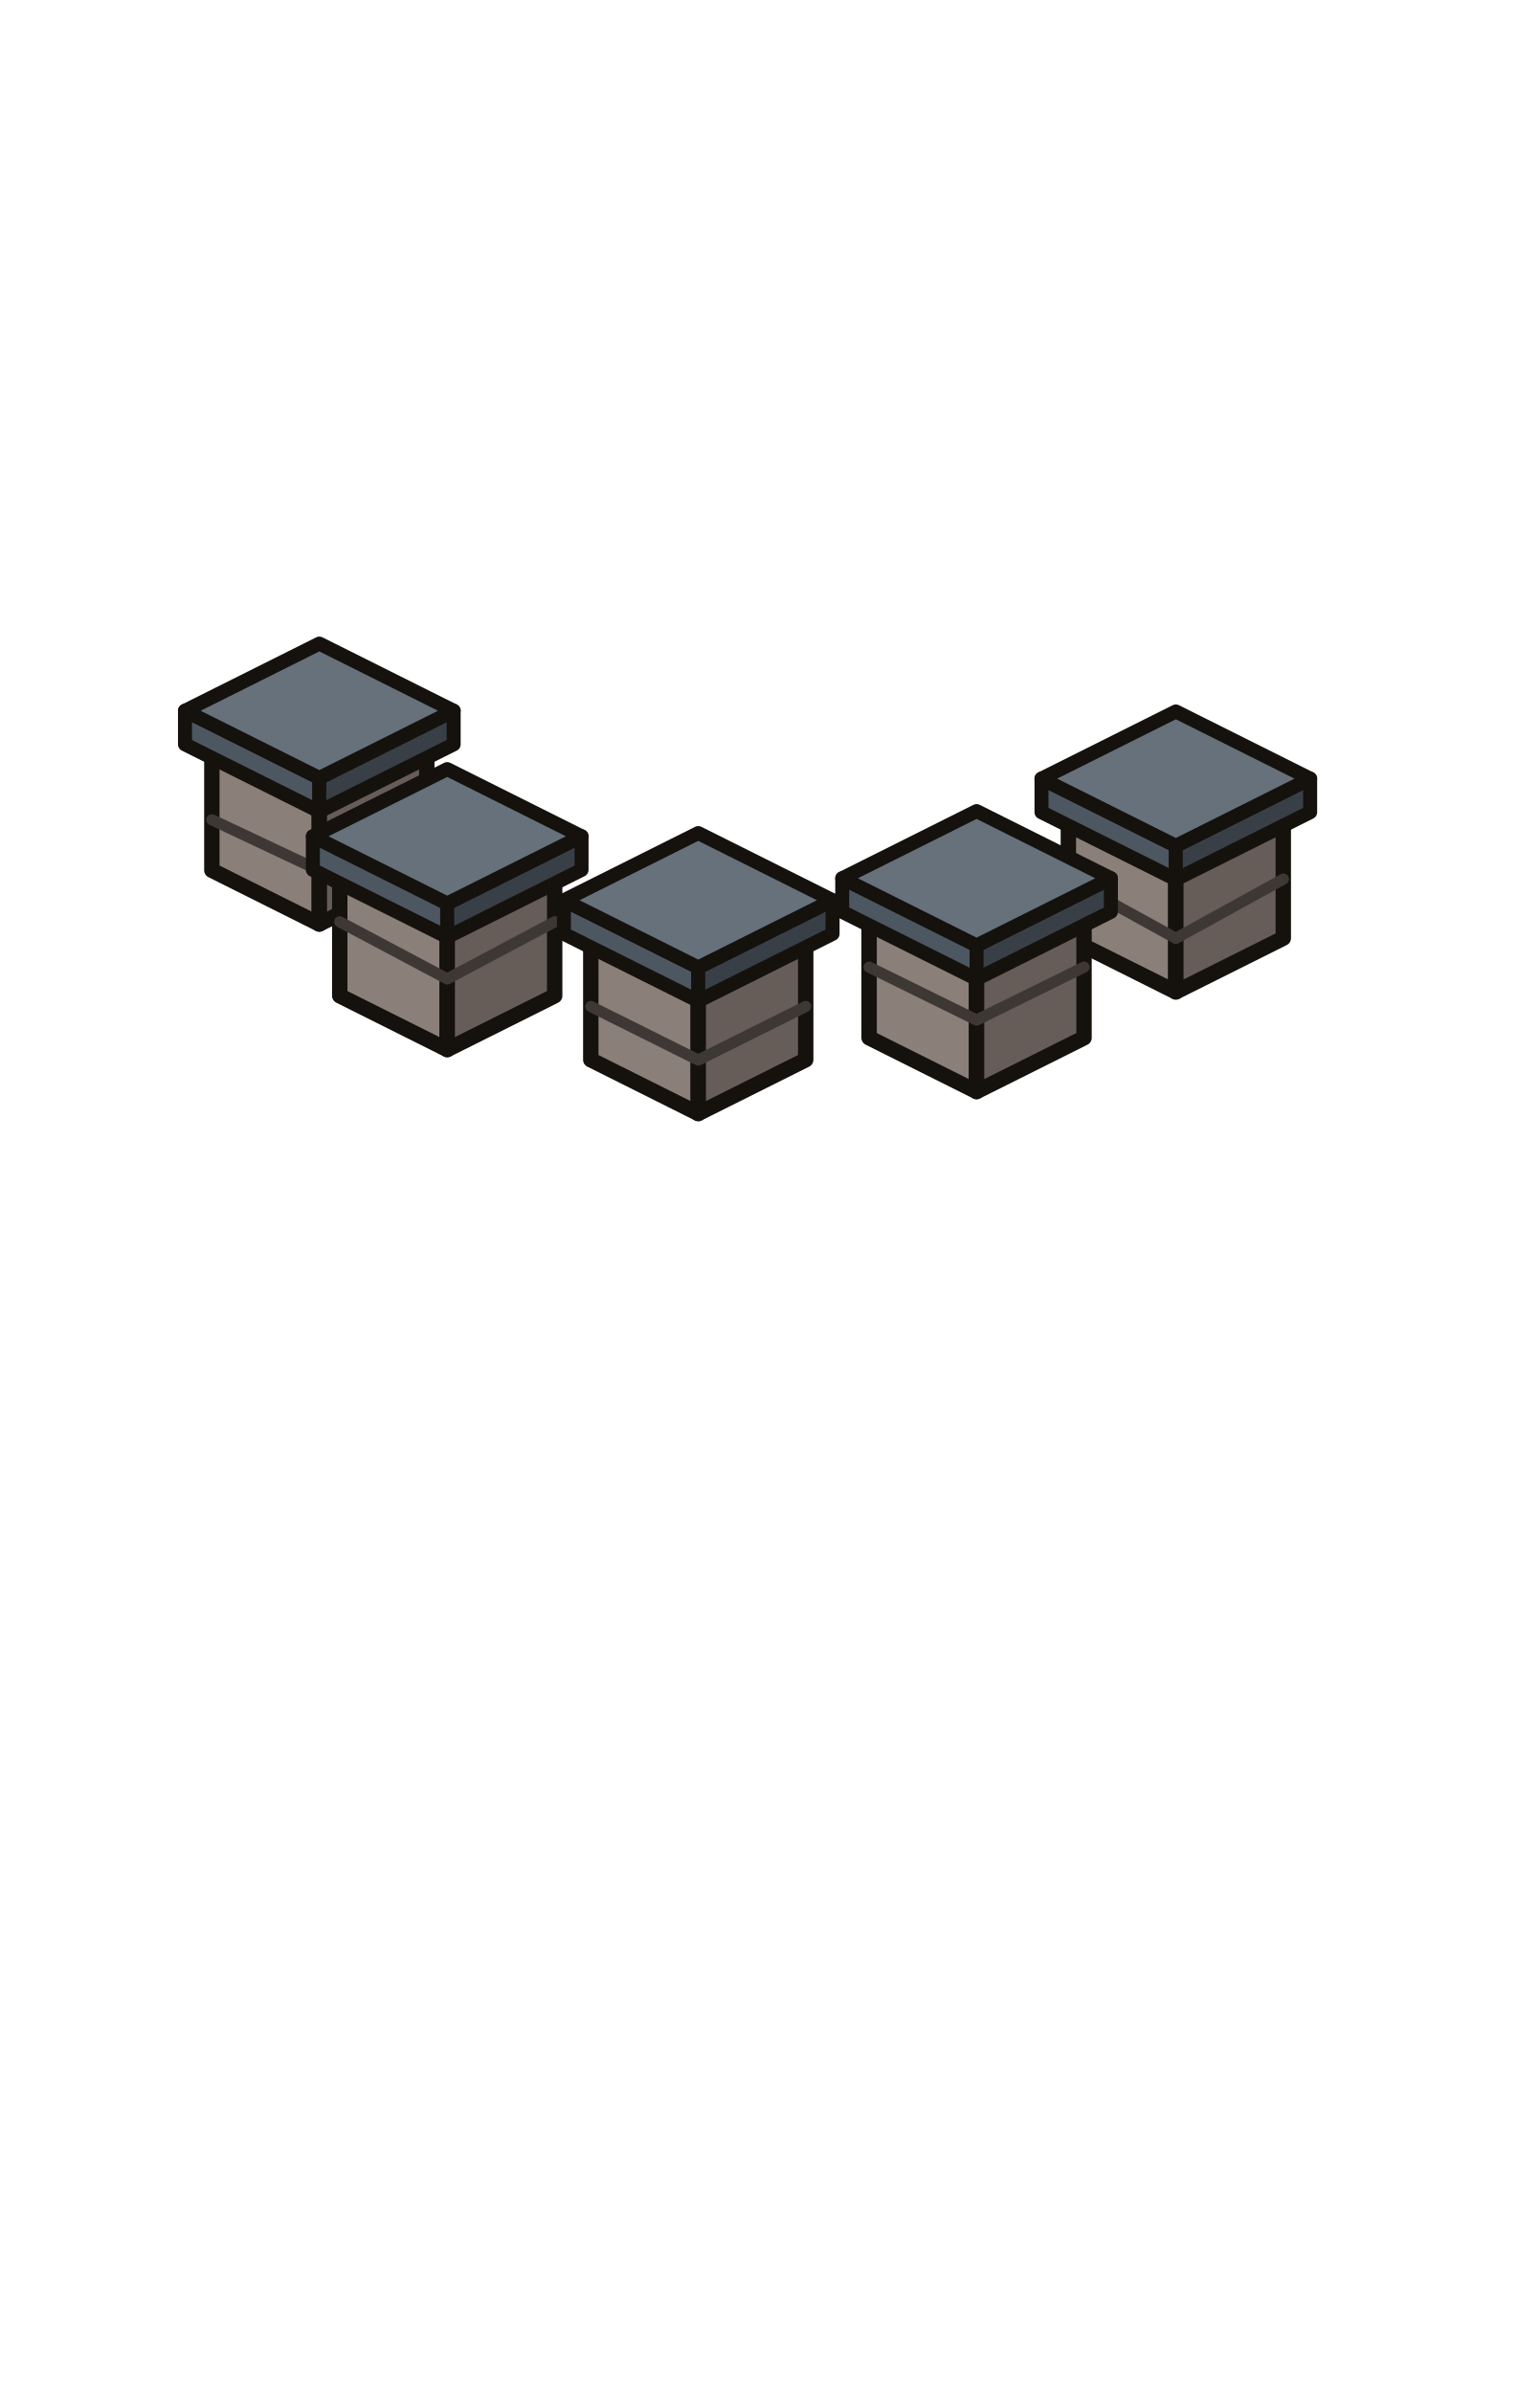
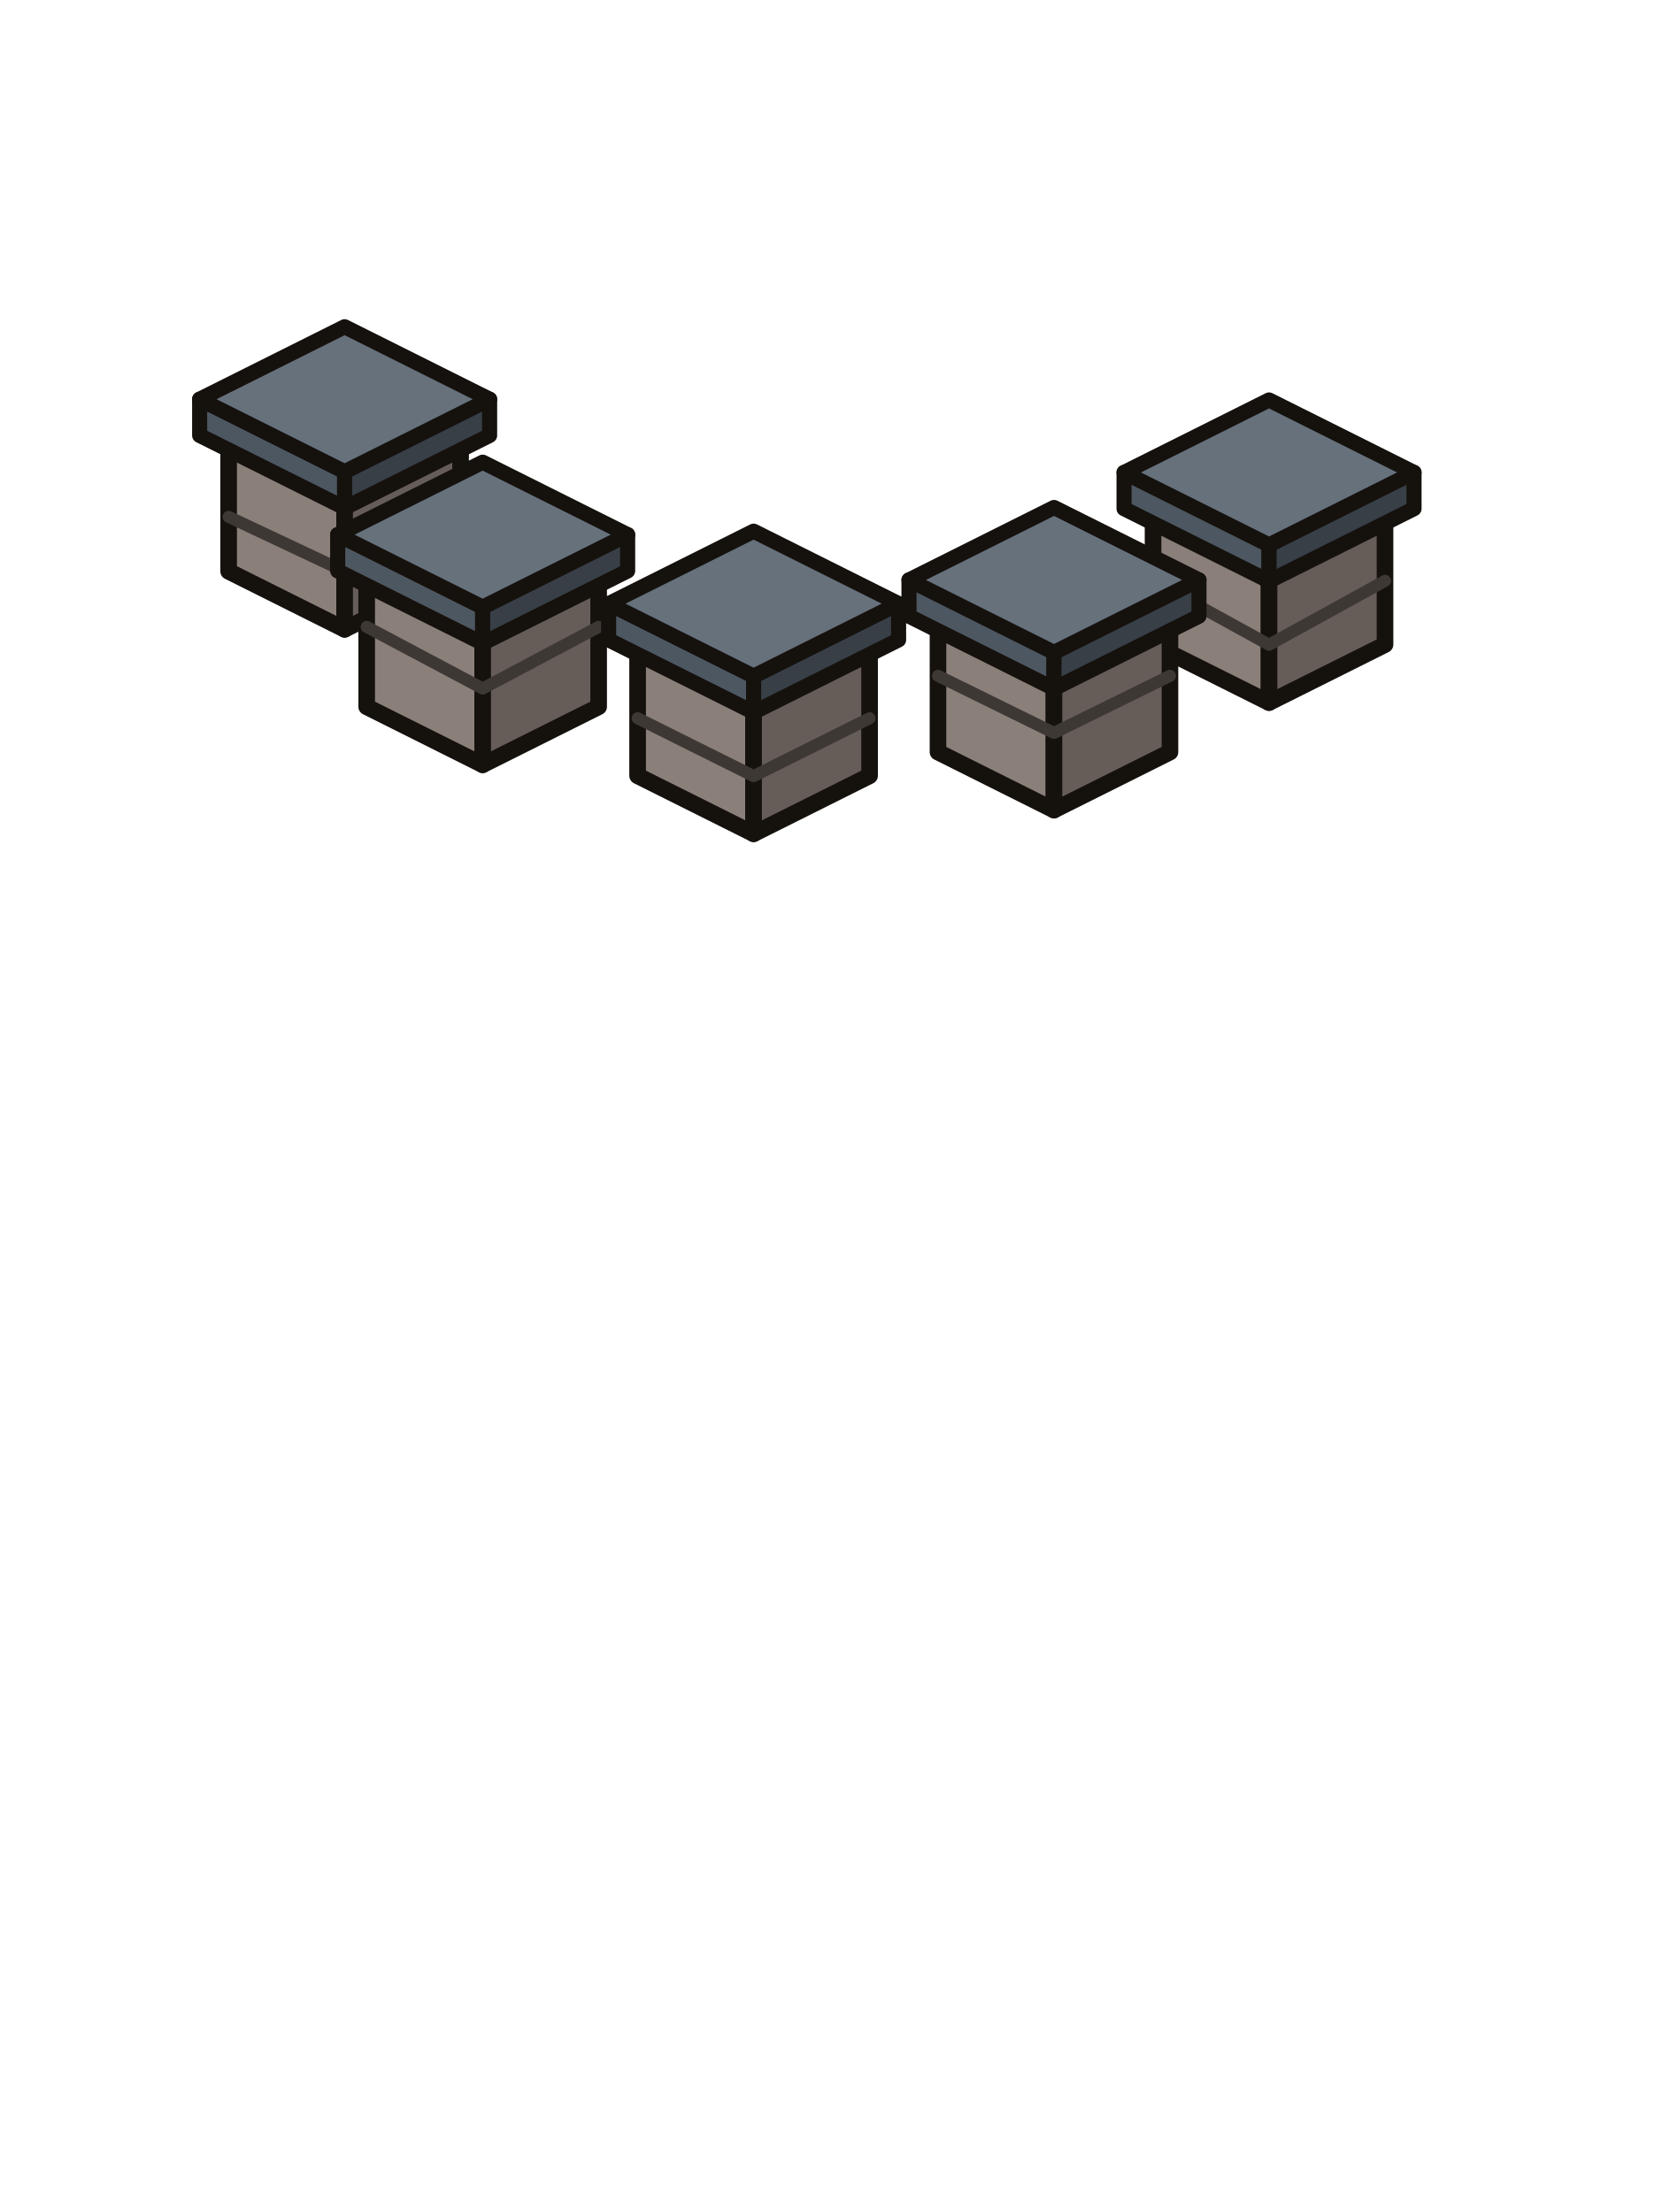
- <svg xmlns="http://www.w3.org/2000/svg" width="220" height="342" viewBox="-55 -137.64 110 171">
+ <svg xmlns="http://www.w3.org/2000/svg" width="220" height="293" viewBox="-55 -113.29 110 146.5">
  <polygon points="-39.86,-75.45 -32.18,-71.61 -32.18,-80.61 -39.86,-84.45" fill="#8a7f79" stroke="#15110d" stroke-width="1.1" stroke-linejoin="round" />
  <polygon points="-32.18,-71.61 -24.5,-75.45 -24.5,-84.45 -32.18,-80.61" fill="#665d59" stroke="#15110d" stroke-width="1.1" stroke-linejoin="round" />
  <polygon points="-32.18,-88.29 -24.5,-84.45 -32.18,-80.61 -39.86,-84.45" fill="#a89c95" stroke="#15110d" stroke-width="1.1" stroke-linejoin="round" />
  <polyline points="-39.86,-79.06 -32.18,-75.44 -24.5,-79.06" fill="none" stroke="#3e3835" stroke-width="0.8" stroke-linecap="round" stroke-linejoin="round" />
  <polygon points="-41.78,-84.45 -32.18,-79.65 -32.18,-82.05 -41.78,-86.85" fill="#4d5761" stroke="#15110d" stroke-width="1" stroke-linejoin="round" />
  <polygon points="-32.18,-79.65 -22.58,-84.45 -22.58,-86.85 -32.18,-82.05" fill="#383f47" stroke="#15110d" stroke-width="1" stroke-linejoin="round" />
  <polygon points="-32.18,-91.65 -22.58,-86.85 -32.18,-82.05 -41.78,-86.85" fill="#66717c" stroke="#15110d" stroke-width="1" stroke-linejoin="round" />
  <polygon points="21.35,-70.6 29.03,-66.76 29.03,-75.76 21.35,-79.6" fill="#8a7f79" stroke="#15110d" stroke-width="1.1" stroke-linejoin="round" />
  <polygon points="29.03,-66.76 36.71,-70.6 36.71,-79.6 29.03,-75.76" fill="#665d59" stroke="#15110d" stroke-width="1.1" stroke-linejoin="round" />
  <polygon points="29.03,-83.44 36.71,-79.6 29.03,-75.76 21.35,-79.6" fill="#a89c95" stroke="#15110d" stroke-width="1.1" stroke-linejoin="round" />
  <polyline points="21.35,-74.82 29.03,-70.59 36.71,-74.82" fill="none" stroke="#3e3835" stroke-width="0.8" stroke-linecap="round" stroke-linejoin="round" />
  <polygon points="19.43,-79.6 29.03,-74.8 29.03,-77.2 19.43,-82" fill="#4d5761" stroke="#15110d" stroke-width="1" stroke-linejoin="round" />
  <polygon points="29.03,-74.8 38.63,-79.6 38.63,-82 29.03,-77.2" fill="#383f47" stroke="#15110d" stroke-width="1" stroke-linejoin="round" />
  <polygon points="29.03,-86.8 38.63,-82 29.03,-77.2 19.43,-82" fill="#66717c" stroke="#15110d" stroke-width="1" stroke-linejoin="round" />
  <polygon points="-30.72,-66.48 -23.04,-62.64 -23.04,-71.64 -30.72,-75.48" fill="#8a7f79" stroke="#15110d" stroke-width="1.1" stroke-linejoin="round" />
  <polygon points="-23.04,-62.64 -15.36,-66.48 -15.36,-75.48 -23.04,-71.64" fill="#665d59" stroke="#15110d" stroke-width="1.1" stroke-linejoin="round" />
  <polygon points="-23.04,-79.32 -15.36,-75.48 -23.04,-71.64 -30.72,-75.48" fill="#a89c95" stroke="#15110d" stroke-width="1.1" stroke-linejoin="round" />
  <polyline points="-30.72,-71.77 -23.04,-67.69 -15.36,-71.77" fill="none" stroke="#3e3835" stroke-width="0.8" stroke-linecap="round" stroke-linejoin="round" />
  <polygon points="-32.64,-75.48 -23.04,-70.68 -23.04,-73.08 -32.64,-77.88" fill="#4d5761" stroke="#15110d" stroke-width="1" stroke-linejoin="round" />
  <polygon points="-23.04,-70.68 -13.44,-75.48 -13.44,-77.88 -23.04,-73.08" fill="#383f47" stroke="#15110d" stroke-width="1" stroke-linejoin="round" />
  <polygon points="-23.04,-82.68 -13.44,-77.88 -23.04,-73.08 -32.64,-77.88" fill="#66717c" stroke="#15110d" stroke-width="1" stroke-linejoin="round" />
  <polygon points="7.11,-63.48 14.79,-59.64 14.79,-68.64 7.11,-72.48" fill="#8a7f79" stroke="#15110d" stroke-width="1.1" stroke-linejoin="round" />
  <polygon points="14.79,-59.64 22.47,-63.48 22.47,-72.48 14.79,-68.64" fill="#665d59" stroke="#15110d" stroke-width="1.1" stroke-linejoin="round" />
  <polygon points="14.79,-76.32 22.47,-72.48 14.79,-68.64 7.11,-72.48" fill="#a89c95" stroke="#15110d" stroke-width="1.1" stroke-linejoin="round" />
  <polyline points="7.11,-68.53 14.79,-64.75 22.47,-68.53" fill="none" stroke="#3e3835" stroke-width="0.8" stroke-linecap="round" stroke-linejoin="round" />
  <polygon points="5.19,-72.48 14.79,-67.68 14.79,-70.08 5.19,-74.88" fill="#4d5761" stroke="#15110d" stroke-width="1" stroke-linejoin="round" />
  <polygon points="14.79,-67.68 24.39,-72.48 24.39,-74.88 14.79,-70.08" fill="#383f47" stroke="#15110d" stroke-width="1" stroke-linejoin="round" />
  <polygon points="14.79,-79.68 24.39,-74.88 14.79,-70.08 5.19,-74.88" fill="#66717c" stroke="#15110d" stroke-width="1" stroke-linejoin="round" />
  <polygon points="-12.78,-61.91 -5.1,-58.07 -5.1,-67.07 -12.78,-70.91" fill="#8a7f79" stroke="#15110d" stroke-width="1.1" stroke-linejoin="round" />
  <polygon points="-5.1,-58.07 2.58,-61.91 2.58,-70.91 -5.1,-67.07" fill="#665d59" stroke="#15110d" stroke-width="1.1" stroke-linejoin="round" />
  <polygon points="-5.1,-74.75 2.58,-70.91 -5.1,-67.07 -12.78,-70.91" fill="#a89c95" stroke="#15110d" stroke-width="1.1" stroke-linejoin="round" />
  <polyline points="-12.78,-65.72 -5.1,-61.89 2.58,-65.72" fill="none" stroke="#3e3835" stroke-width="0.8" stroke-linecap="round" stroke-linejoin="round" />
  <polygon points="-14.7,-70.91 -5.1,-66.11 -5.1,-68.51 -14.7,-73.31" fill="#4d5761" stroke="#15110d" stroke-width="1" stroke-linejoin="round" />
  <polygon points="-5.1,-66.11 4.5,-70.91 4.5,-73.31 -5.1,-68.51" fill="#383f47" stroke="#15110d" stroke-width="1" stroke-linejoin="round" />
  <polygon points="-5.1,-78.11 4.5,-73.31 -5.1,-68.51 -14.7,-73.31" fill="#66717c" stroke="#15110d" stroke-width="1" stroke-linejoin="round" />
</svg>
